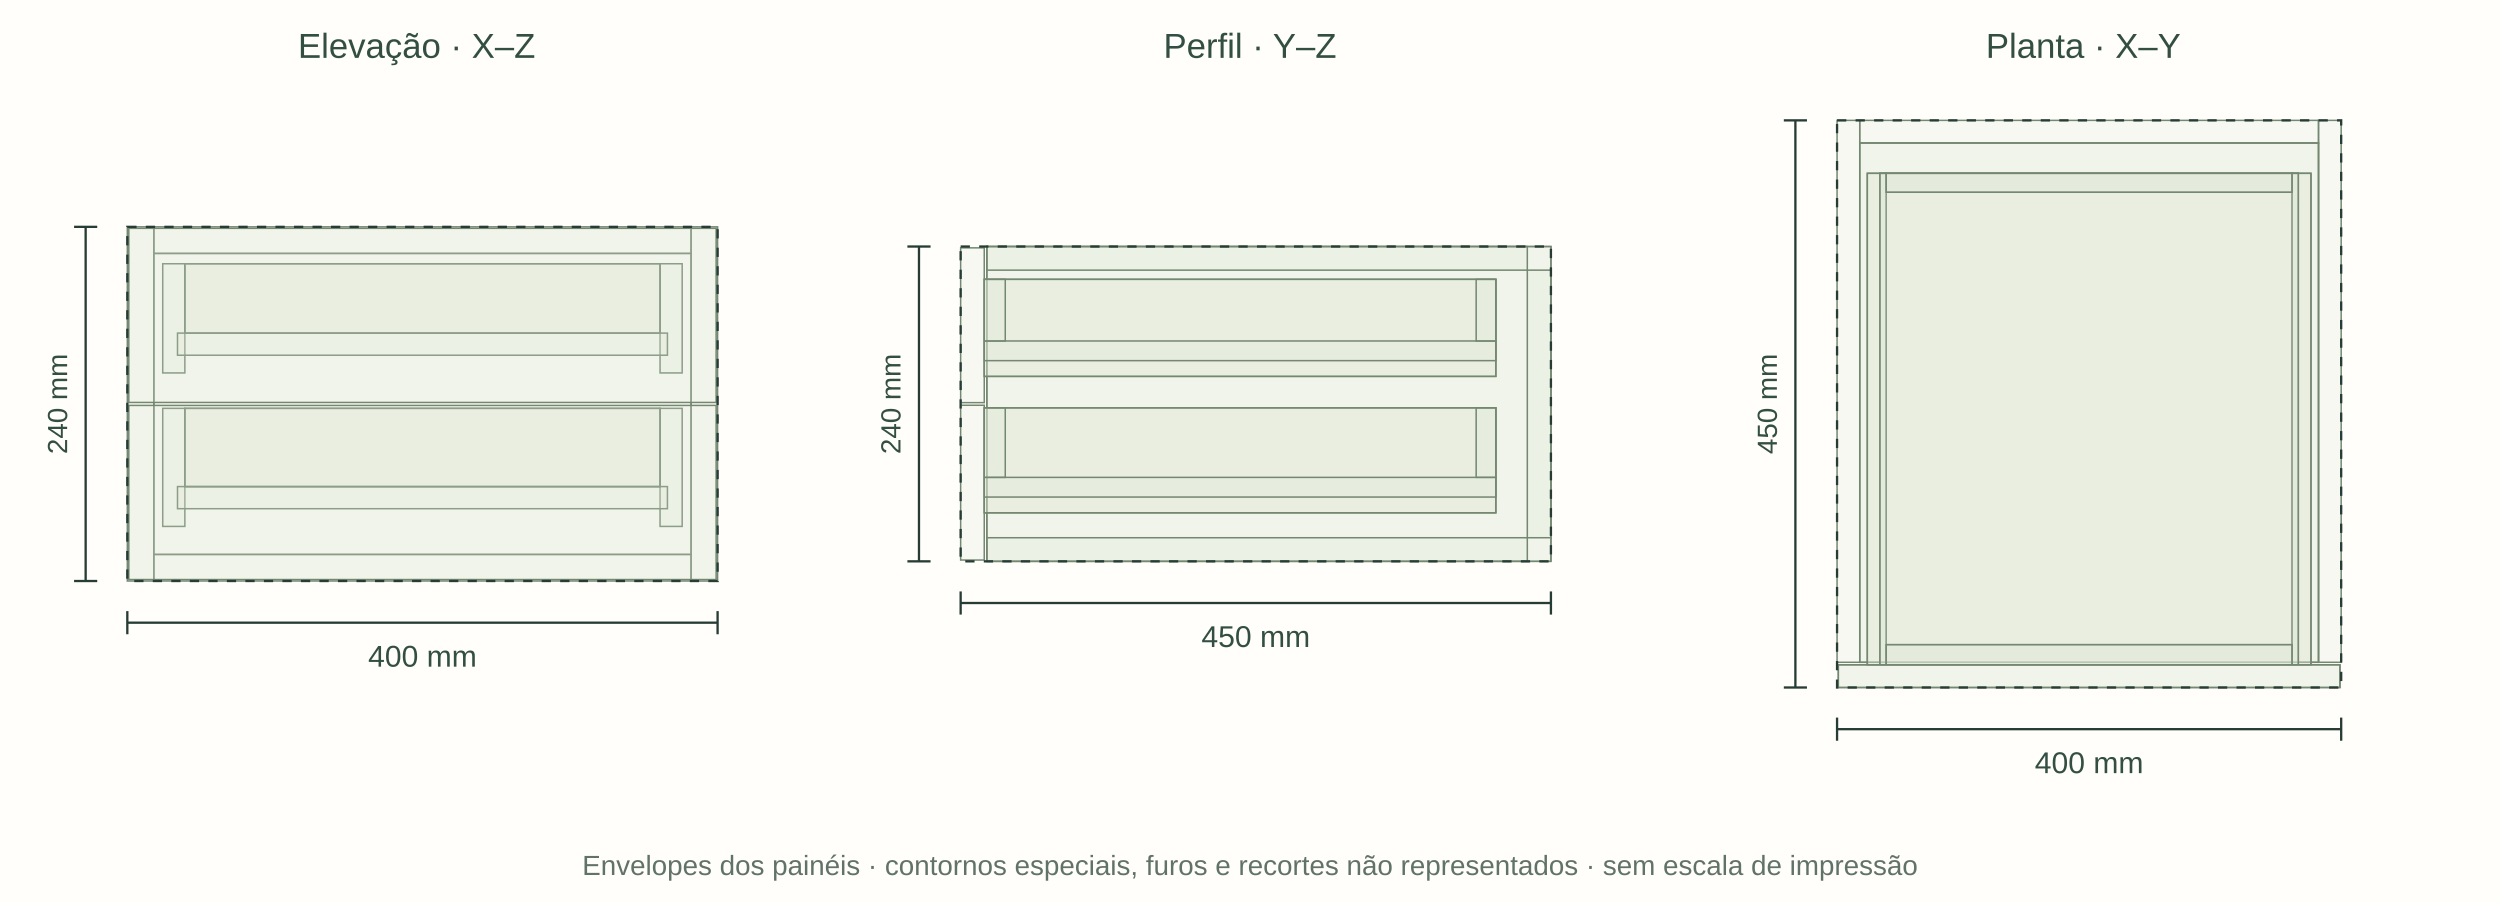
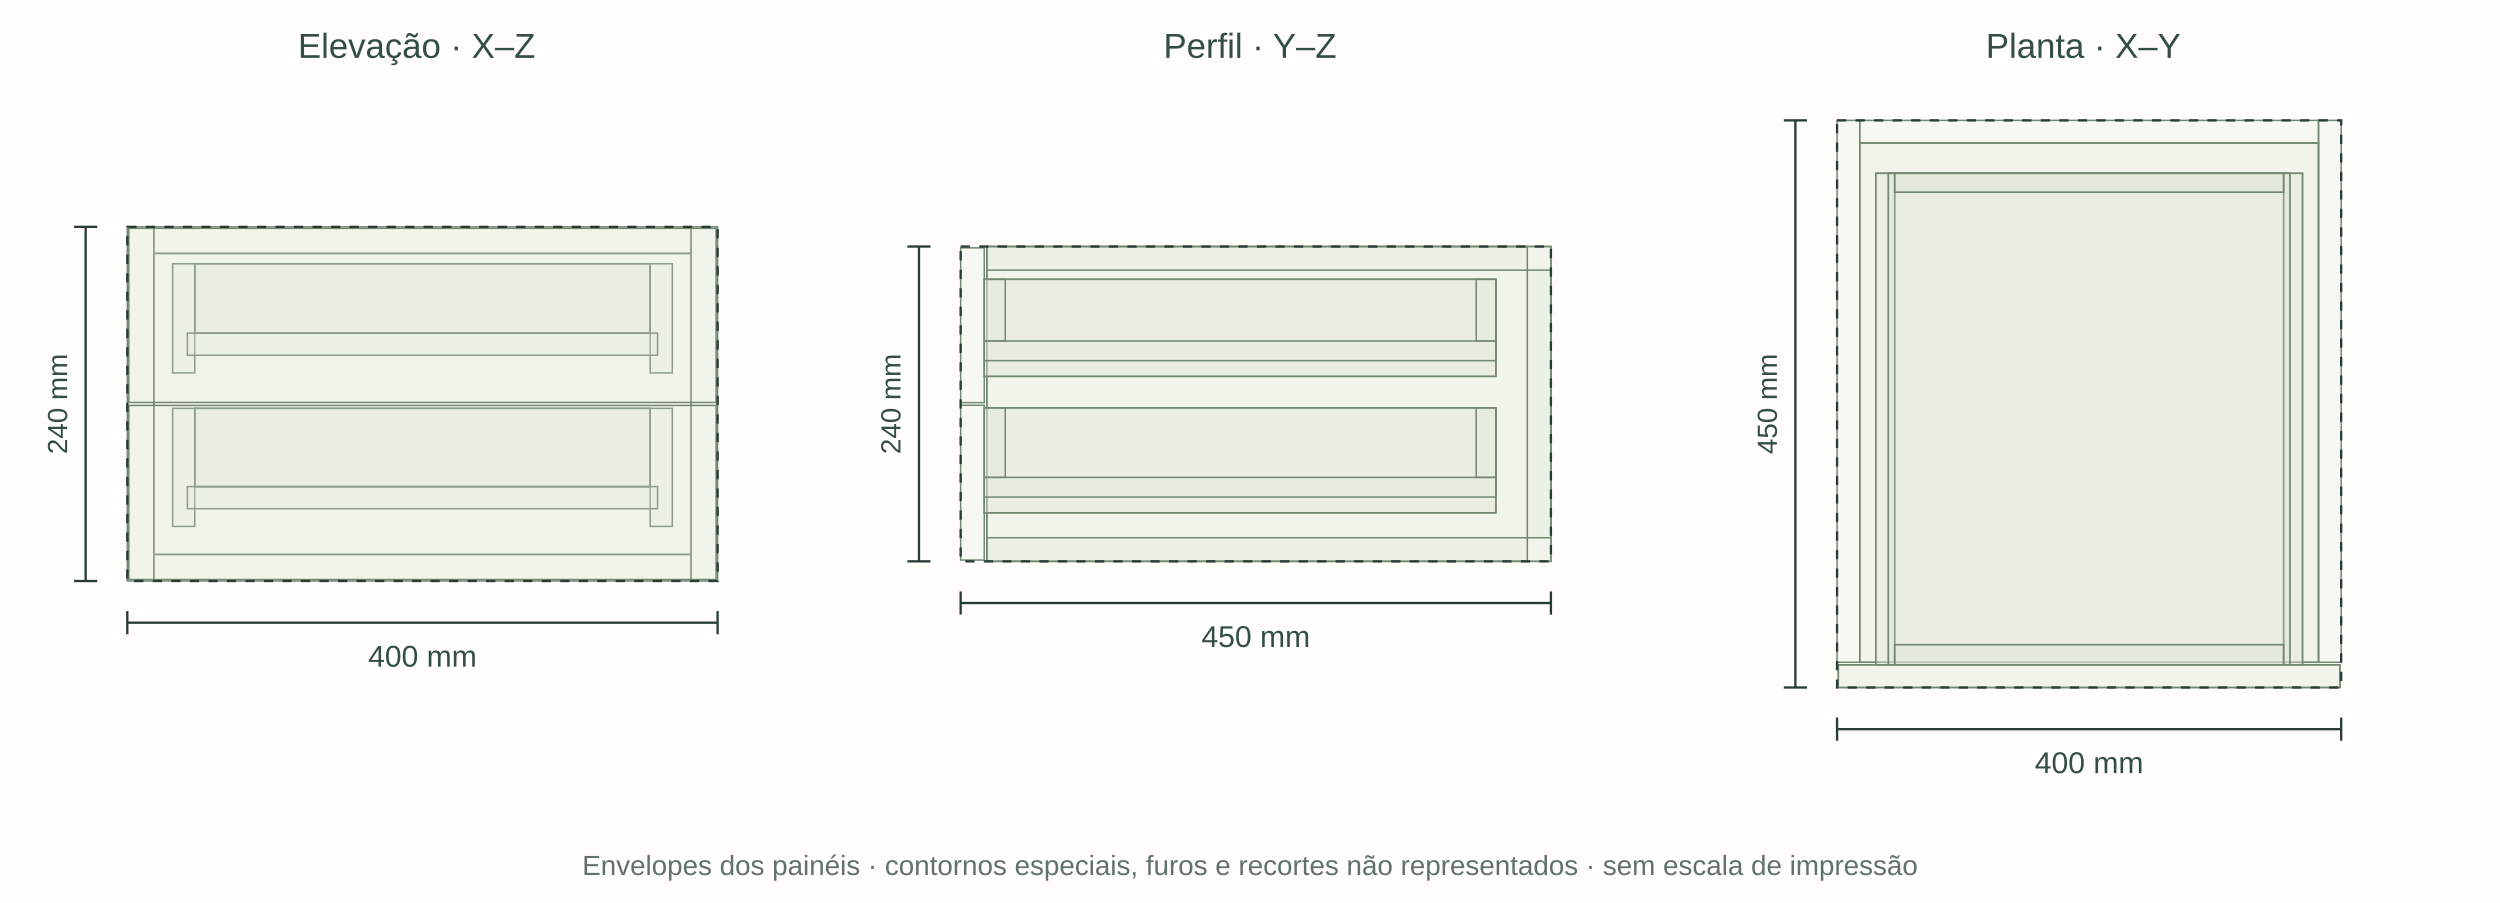
<svg xmlns="http://www.w3.org/2000/svg" viewBox="0 0 1080 390" role="img" aria-label="Esquemas de envelopes em três projeções, cotas nominais em milímetros">
  <rect width="1080" height="390" fill="#fffefa" />
  <g font-family="Arial" fill="#334e42">
    <text x="180" y="25" text-anchor="middle" font-size="15">Elevação · X–Z</text>
    <rect x="298.52" y="98.00" width="11.48" height="153.00" fill="#dce5d4" fill-opacity=".24" stroke="#738771" stroke-width=".65" />
    <rect x="55.00" y="98.00" width="11.47" height="153.00" fill="#dce5d4" fill-opacity=".24" stroke="#738771" stroke-width=".65" />
    <rect x="66.48" y="109.48" width="232.05" height="130.05" fill="#dce5d4" fill-opacity=".24" stroke="#738771" stroke-width=".65" />
    <rect x="66.48" y="239.52" width="232.05" height="11.47" fill="#dce5d4" fill-opacity=".24" stroke="#738771" stroke-width=".65" />
    <rect x="66.48" y="98.00" width="232.05" height="11.47" fill="#dce5d4" fill-opacity=".24" stroke="#738771" stroke-width=".65" />
-     <rect x="285.14" y="176.41" width="9.56" height="51.00" fill="#dce5d4" fill-opacity=".24" stroke="#738771" stroke-width=".65" />
-     <rect x="70.30" y="176.41" width="9.56" height="51.00" fill="#dce5d4" fill-opacity=".24" stroke="#738771" stroke-width=".65" />
-     <rect x="76.68" y="210.20" width="211.65" height="9.56" fill="#dce5d4" fill-opacity=".24" stroke="#738771" stroke-width=".65" />
-     <rect x="79.86" y="176.41" width="205.27" height="33.79" fill="#dce5d4" fill-opacity=".24" stroke="#738771" stroke-width=".65" />
-     <rect x="79.86" y="176.41" width="205.27" height="33.79" fill="#dce5d4" fill-opacity=".24" stroke="#738771" stroke-width=".65" />
+     <rect x="280.87" y="176.41" width="9.56" height="51.00" fill="#dce5d4" fill-opacity=".24" stroke="#738771" stroke-width=".65" />
+     <rect x="74.57" y="176.41" width="9.56" height="51.00" fill="#dce5d4" fill-opacity=".24" stroke="#738771" stroke-width=".65" />
+     <rect x="80.95" y="210.20" width="203.11" height="9.56" fill="#dce5d4" fill-opacity=".24" stroke="#738771" stroke-width=".65" />
+     <rect x="84.13" y="176.41" width="196.73" height="33.79" fill="#dce5d4" fill-opacity=".24" stroke="#738771" stroke-width=".65" />
+     <rect x="84.13" y="176.41" width="196.73" height="33.79" fill="#dce5d4" fill-opacity=".24" stroke="#738771" stroke-width=".65" />
    <rect x="55.64" y="175.14" width="253.73" height="75.22" fill="#dce5d4" fill-opacity=".24" stroke="#738771" stroke-width=".65" />
-     <rect x="285.14" y="113.94" width="9.56" height="47.17" fill="#dce5d4" fill-opacity=".24" stroke="#738771" stroke-width=".65" />
-     <rect x="70.30" y="113.94" width="9.56" height="47.17" fill="#dce5d4" fill-opacity=".24" stroke="#738771" stroke-width=".65" />
-     <rect x="76.68" y="143.90" width="211.65" height="9.56" fill="#dce5d4" fill-opacity=".24" stroke="#738771" stroke-width=".65" />
-     <rect x="79.86" y="113.94" width="205.27" height="29.96" fill="#dce5d4" fill-opacity=".24" stroke="#738771" stroke-width=".65" />
-     <rect x="79.86" y="113.94" width="205.27" height="29.96" fill="#dce5d4" fill-opacity=".24" stroke="#738771" stroke-width=".65" />
+     <rect x="280.87" y="113.94" width="9.56" height="47.17" fill="#dce5d4" fill-opacity=".24" stroke="#738771" stroke-width=".65" />
+     <rect x="74.57" y="113.94" width="9.56" height="47.17" fill="#dce5d4" fill-opacity=".24" stroke="#738771" stroke-width=".65" />
+     <rect x="80.95" y="143.90" width="203.11" height="9.56" fill="#dce5d4" fill-opacity=".24" stroke="#738771" stroke-width=".65" />
+     <rect x="84.13" y="113.94" width="196.73" height="29.96" fill="#dce5d4" fill-opacity=".24" stroke="#738771" stroke-width=".65" />
+     <rect x="84.13" y="113.94" width="196.73" height="29.96" fill="#dce5d4" fill-opacity=".24" stroke="#738771" stroke-width=".65" />
    <rect x="55.64" y="98.64" width="253.73" height="75.22" fill="#dce5d4" fill-opacity=".24" stroke="#738771" stroke-width=".65" />
    <rect x="55.00" y="98.00" width="255.00" height="153.00" fill="none" stroke="#263c35" stroke-dasharray="4 4" />
    <path d="M55,264.0v10 M55,269.0h255 m0,-5v10" stroke="#263c35" fill="none" />
    <text x="182.5" y="288.0" text-anchor="middle" font-size="13">400 mm</text>
    <path d="M32,98.0h10 M37,98.0v153.0 m-5,0h10" stroke="#263c35" fill="none" />
    <text transform="translate(29,174.5) rotate(-90)" text-anchor="middle" font-size="12">240 mm</text>
  </g>
  <g font-family="Arial" fill="#334e42">
    <text x="540" y="25" text-anchor="middle" font-size="15">Perfil · Y–Z</text>
    <rect x="426.33" y="106.50" width="243.67" height="136.00" fill="#dce5d4" fill-opacity=".24" stroke="#738771" stroke-width=".65" />
    <rect x="426.33" y="106.50" width="243.67" height="136.00" fill="#dce5d4" fill-opacity=".24" stroke="#738771" stroke-width=".65" />
    <rect x="659.80" y="116.70" width="10.20" height="115.60" fill="#dce5d4" fill-opacity=".24" stroke="#738771" stroke-width=".65" />
    <rect x="426.33" y="232.30" width="233.47" height="10.20" fill="#dce5d4" fill-opacity=".24" stroke="#738771" stroke-width=".65" />
    <rect x="426.33" y="106.50" width="233.47" height="10.20" fill="#dce5d4" fill-opacity=".24" stroke="#738771" stroke-width=".65" />
    <rect x="425.20" y="176.20" width="221.00" height="45.33" fill="#dce5d4" fill-opacity=".24" stroke="#738771" stroke-width=".65" />
    <rect x="425.20" y="176.20" width="221.00" height="45.33" fill="#dce5d4" fill-opacity=".24" stroke="#738771" stroke-width=".65" />
    <rect x="425.20" y="206.23" width="221.00" height="8.50" fill="#dce5d4" fill-opacity=".24" stroke="#738771" stroke-width=".65" />
    <rect x="637.70" y="176.20" width="8.50" height="30.03" fill="#dce5d4" fill-opacity=".24" stroke="#738771" stroke-width=".65" />
    <rect x="425.20" y="176.20" width="9.07" height="30.03" fill="#dce5d4" fill-opacity=".24" stroke="#738771" stroke-width=".65" />
    <rect x="415.00" y="175.07" width="10.20" height="66.87" fill="#dce5d4" fill-opacity=".24" stroke="#738771" stroke-width=".65" />
    <rect x="425.20" y="120.67" width="221.00" height="41.93" fill="#dce5d4" fill-opacity=".24" stroke="#738771" stroke-width=".65" />
    <rect x="425.20" y="120.67" width="221.00" height="41.93" fill="#dce5d4" fill-opacity=".24" stroke="#738771" stroke-width=".65" />
    <rect x="425.20" y="147.30" width="221.00" height="8.50" fill="#dce5d4" fill-opacity=".24" stroke="#738771" stroke-width=".65" />
    <rect x="637.70" y="120.67" width="8.50" height="26.63" fill="#dce5d4" fill-opacity=".24" stroke="#738771" stroke-width=".65" />
    <rect x="425.20" y="120.67" width="9.07" height="26.63" fill="#dce5d4" fill-opacity=".24" stroke="#738771" stroke-width=".65" />
    <rect x="415.00" y="107.07" width="10.20" height="66.87" fill="#dce5d4" fill-opacity=".24" stroke="#738771" stroke-width=".65" />
    <rect x="415.00" y="106.50" width="255.00" height="136.00" fill="none" stroke="#263c35" stroke-dasharray="4 4" />
    <path d="M415.0,255.5v10 M415.0,260.5h255 m0,-5v10" stroke="#263c35" fill="none" />
    <text x="542.5" y="279.5" text-anchor="middle" font-size="13">450 mm</text>
    <path d="M392.0,106.5h10 M397.0,106.5v136 m-5,0h10" stroke="#263c35" fill="none" />
    <text transform="translate(389.0,174.5) rotate(-90)" text-anchor="middle" font-size="12">240 mm</text>
  </g>
  <g font-family="Arial" fill="#334e42">
    <text x="900" y="25" text-anchor="middle" font-size="15">Planta · X–Y</text>
    <rect x="1001.59" y="52.00" width="9.80" height="234.11" fill="#dce5d4" fill-opacity=".24" stroke="#738771" stroke-width=".65" />
    <rect x="793.61" y="52.00" width="9.80" height="234.11" fill="#dce5d4" fill-opacity=".24" stroke="#738771" stroke-width=".65" />
    <rect x="803.41" y="52.00" width="198.18" height="9.80" fill="#dce5d4" fill-opacity=".24" stroke="#738771" stroke-width=".65" />
    <rect x="803.41" y="61.80" width="198.18" height="224.31" fill="#dce5d4" fill-opacity=".24" stroke="#738771" stroke-width=".65" />
    <rect x="803.41" y="61.80" width="198.18" height="224.31" fill="#dce5d4" fill-opacity=".24" stroke="#738771" stroke-width=".65" />
-     <rect x="990.16" y="74.87" width="8.17" height="212.33" fill="#dce5d4" fill-opacity=".24" stroke="#738771" stroke-width=".65" />
-     <rect x="806.68" y="74.87" width="8.17" height="212.33" fill="#dce5d4" fill-opacity=".24" stroke="#738771" stroke-width=".65" />
-     <rect x="812.12" y="74.87" width="180.76" height="212.33" fill="#dce5d4" fill-opacity=".24" stroke="#738771" stroke-width=".65" />
-     <rect x="814.84" y="74.87" width="175.31" height="8.17" fill="#dce5d4" fill-opacity=".24" stroke="#738771" stroke-width=".65" />
-     <rect x="814.84" y="278.49" width="175.31" height="8.71" fill="#dce5d4" fill-opacity=".24" stroke="#738771" stroke-width=".65" />
+     <rect x="986.51" y="74.87" width="8.17" height="212.33" fill="#dce5d4" fill-opacity=".24" stroke="#738771" stroke-width=".65" />
+     <rect x="810.33" y="74.87" width="8.17" height="212.33" fill="#dce5d4" fill-opacity=".24" stroke="#738771" stroke-width=".65" />
+     <rect x="815.77" y="74.87" width="173.46" height="212.33" fill="#dce5d4" fill-opacity=".24" stroke="#738771" stroke-width=".65" />
+     <rect x="818.49" y="74.87" width="168.02" height="8.17" fill="#dce5d4" fill-opacity=".24" stroke="#738771" stroke-width=".65" />
+     <rect x="818.49" y="278.49" width="168.02" height="8.71" fill="#dce5d4" fill-opacity=".24" stroke="#738771" stroke-width=".65" />
    <rect x="794.16" y="287.20" width="216.69" height="9.80" fill="#dce5d4" fill-opacity=".24" stroke="#738771" stroke-width=".65" />
-     <rect x="990.16" y="74.87" width="8.17" height="212.33" fill="#dce5d4" fill-opacity=".24" stroke="#738771" stroke-width=".65" />
-     <rect x="806.68" y="74.87" width="8.17" height="212.33" fill="#dce5d4" fill-opacity=".24" stroke="#738771" stroke-width=".65" />
-     <rect x="812.12" y="74.87" width="180.76" height="212.33" fill="#dce5d4" fill-opacity=".24" stroke="#738771" stroke-width=".65" />
-     <rect x="814.84" y="74.87" width="175.31" height="8.17" fill="#dce5d4" fill-opacity=".24" stroke="#738771" stroke-width=".65" />
-     <rect x="814.84" y="278.49" width="175.31" height="8.71" fill="#dce5d4" fill-opacity=".24" stroke="#738771" stroke-width=".65" />
+     <rect x="986.51" y="74.87" width="8.17" height="212.33" fill="#dce5d4" fill-opacity=".24" stroke="#738771" stroke-width=".65" />
+     <rect x="810.33" y="74.87" width="8.17" height="212.33" fill="#dce5d4" fill-opacity=".24" stroke="#738771" stroke-width=".65" />
+     <rect x="815.77" y="74.87" width="173.46" height="212.33" fill="#dce5d4" fill-opacity=".24" stroke="#738771" stroke-width=".65" />
+     <rect x="818.49" y="74.87" width="168.02" height="8.17" fill="#dce5d4" fill-opacity=".24" stroke="#738771" stroke-width=".65" />
+     <rect x="818.49" y="278.49" width="168.02" height="8.71" fill="#dce5d4" fill-opacity=".24" stroke="#738771" stroke-width=".65" />
    <rect x="794.16" y="287.20" width="216.69" height="9.80" fill="#dce5d4" fill-opacity=".24" stroke="#738771" stroke-width=".65" />
    <rect x="793.61" y="52.00" width="217.78" height="245.00" fill="none" stroke="#263c35" stroke-dasharray="4 4" />
    <path d="M793.611,310.0v10 M793.611,315.0h217.778 m0,-5v10" stroke="#263c35" fill="none" />
    <text x="902.5" y="334.0" text-anchor="middle" font-size="13">400 mm</text>
    <path d="M770.611,52.0h10 M775.611,52.0v245.0 m-5,0h10" stroke="#263c35" fill="none" />
    <text transform="translate(767.6111,174.5) rotate(-90)" text-anchor="middle" font-size="12">450 mm</text>
  </g>
  <text x="540" y="378" text-anchor="middle" font-family="Arial" font-size="12" fill="#617269">Envelopes dos painéis · contornos especiais, furos e recortes não representados · sem escala de impressão</text>
</svg>
